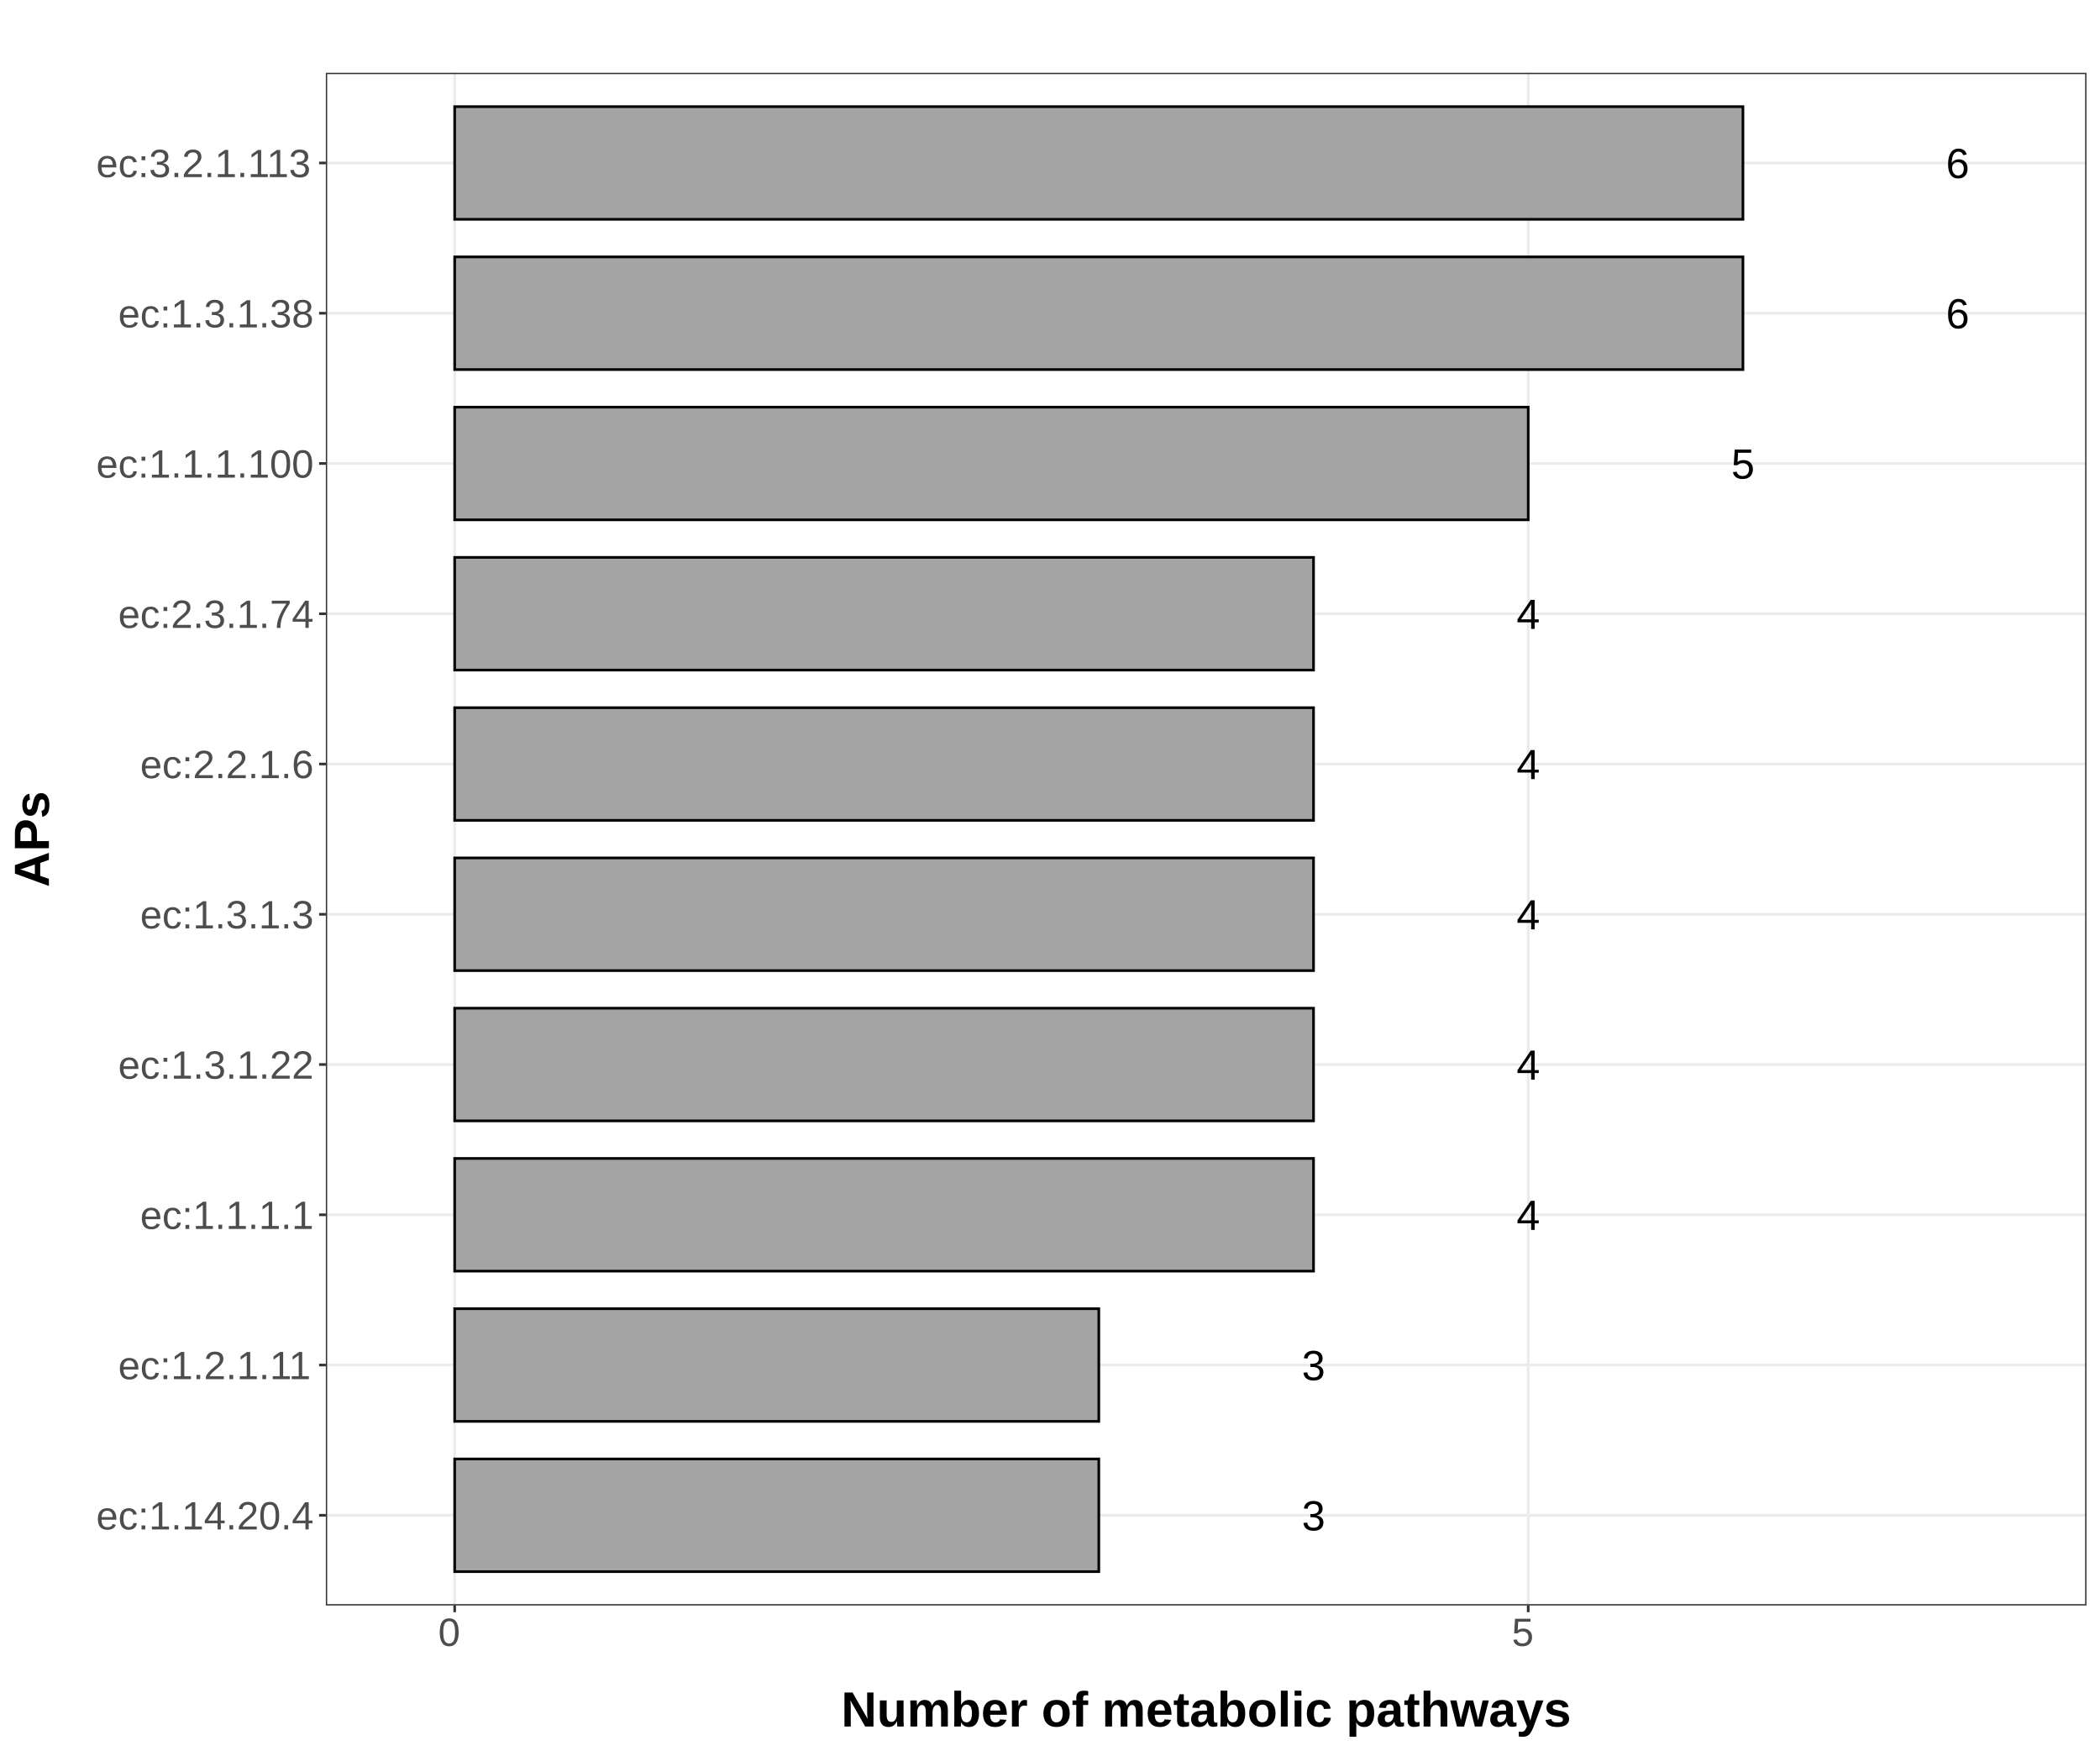
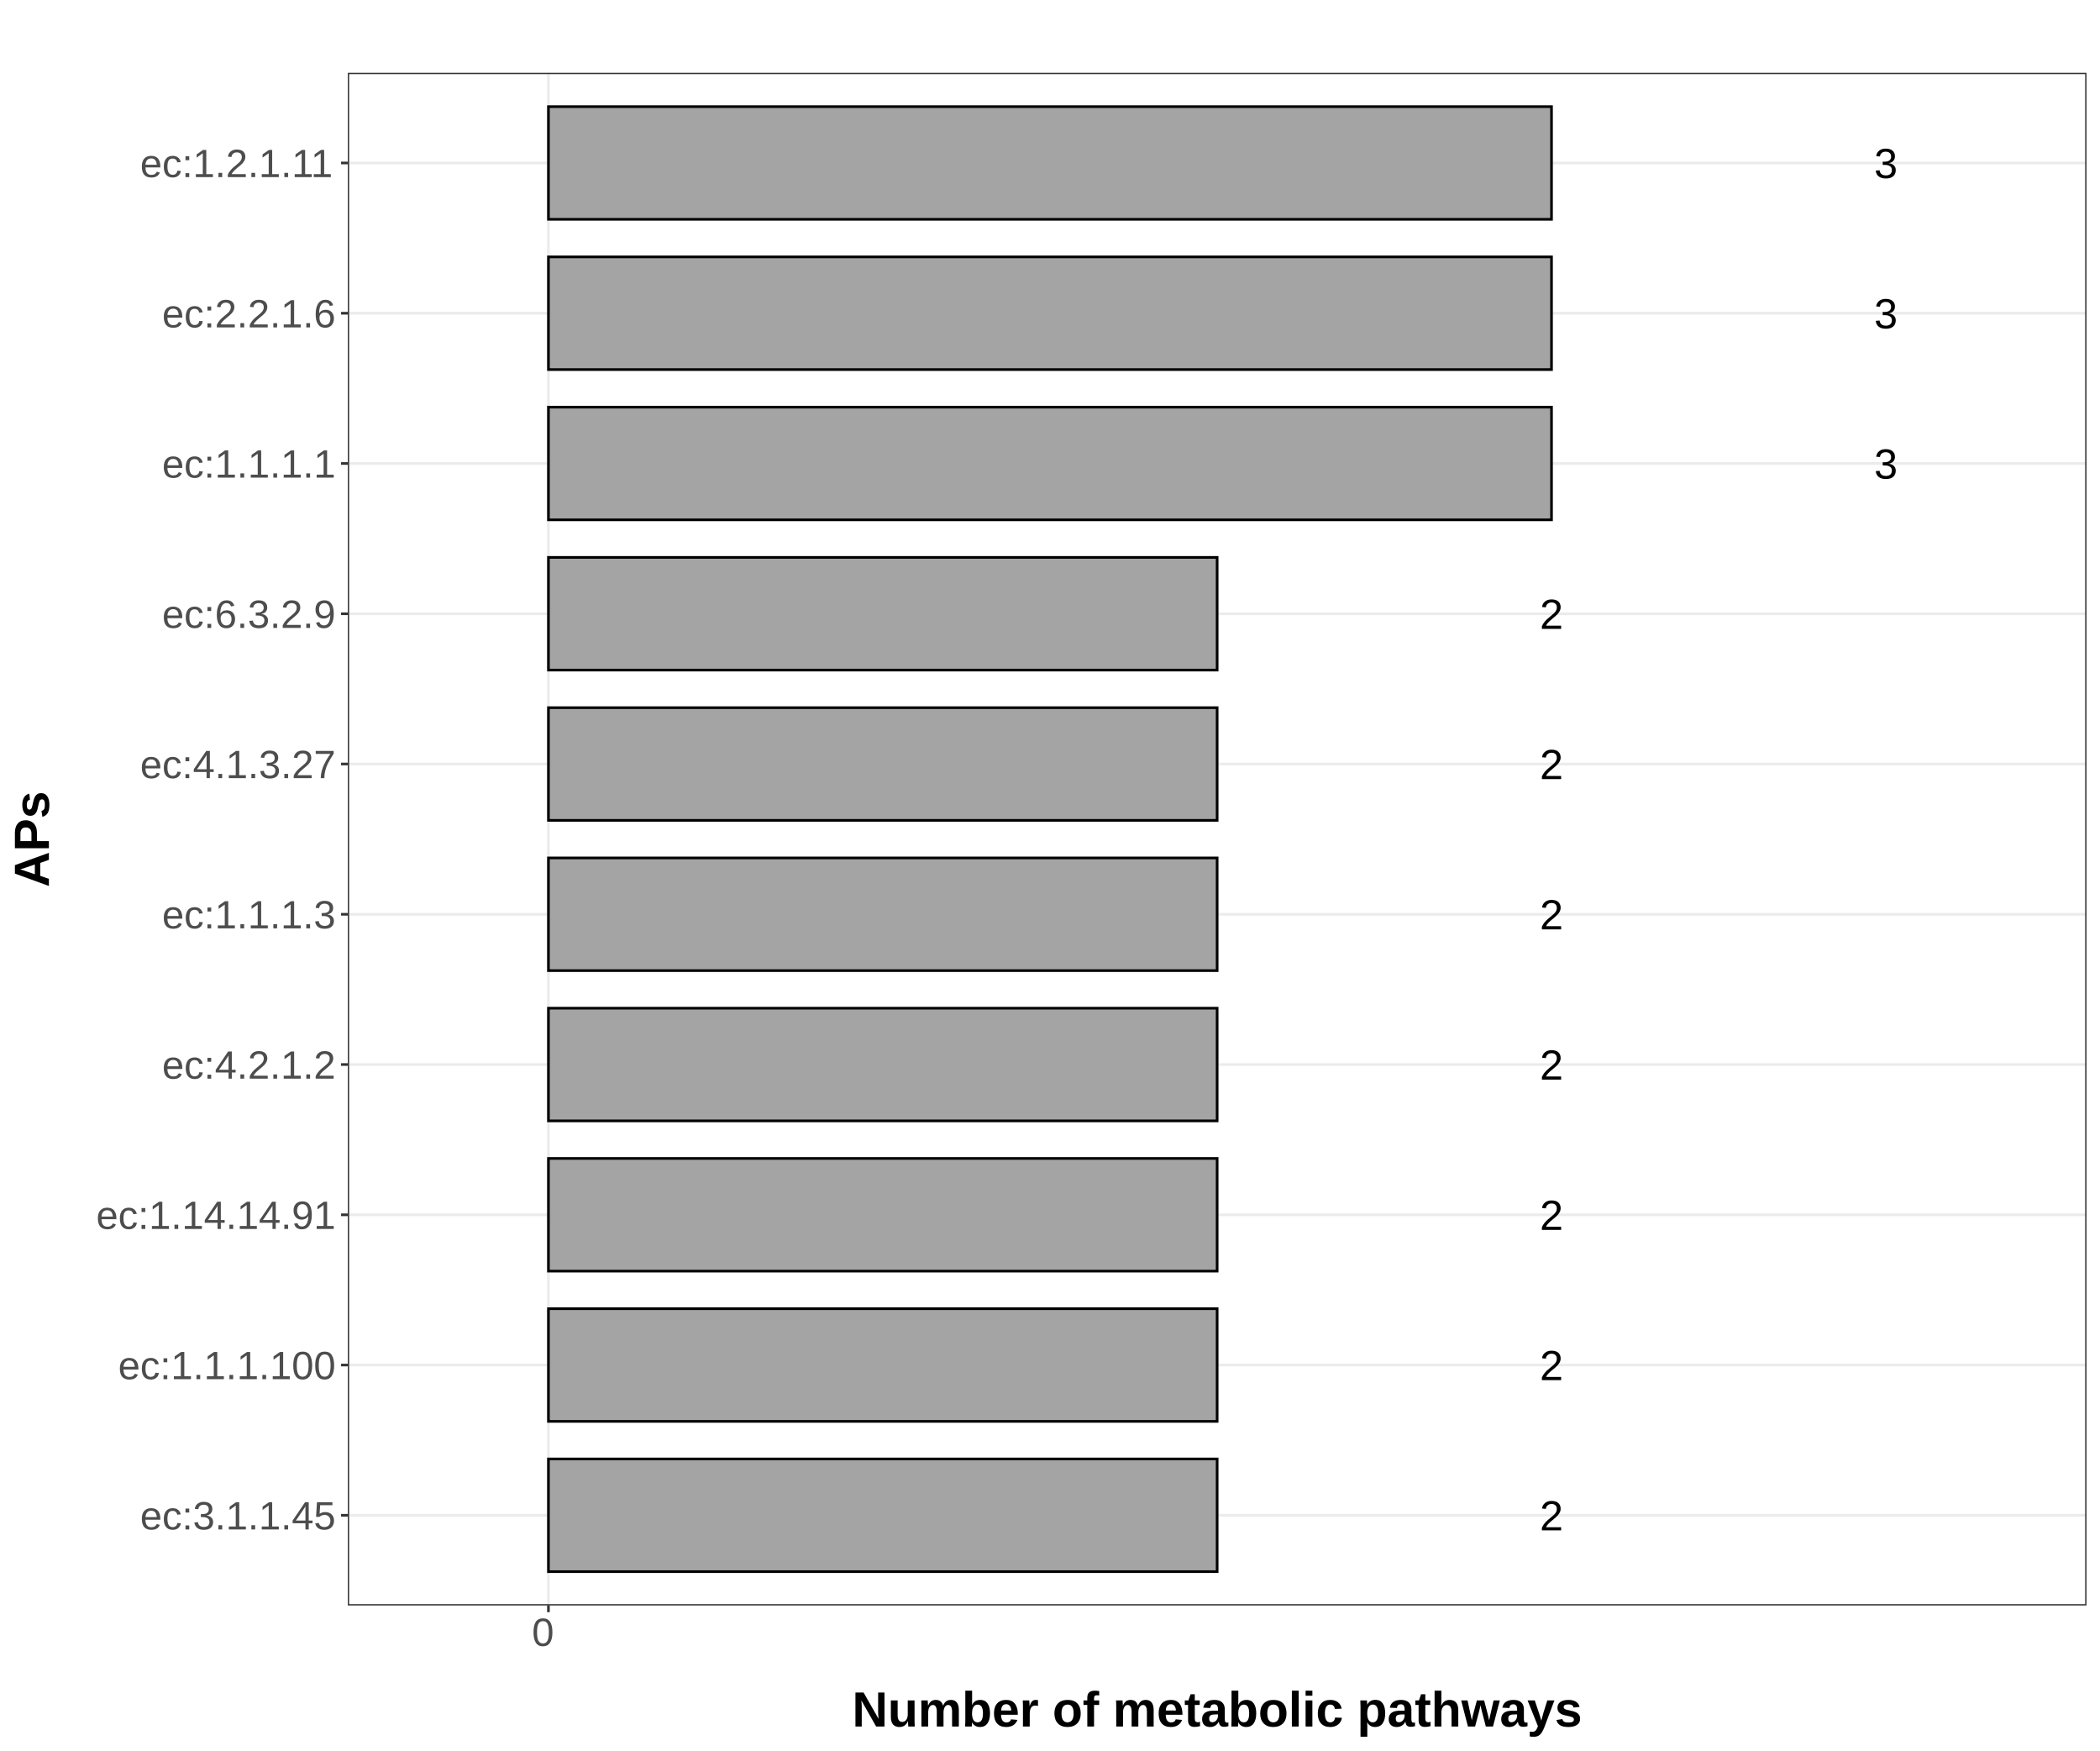
<svg xmlns="http://www.w3.org/2000/svg" viewBox="0 0 850.39 708.66">
  <defs>
    <style type="text/css">
    line, polyline, polygon, path, rect, circle {
      fill: none;
      stroke: #000000;
      stroke-linecap: round;
      stroke-linejoin: round;
      stroke-miterlimit: 10.00;
    }
  </style>
  </defs>
  <rect width="100%" height="100%" style="stroke: none; fill: #FFFFFF;" />
  <rect x="0.00" y="0.00" width="850.39" height="708.66" style="stroke-width: 1.07; stroke: #FFFFFF; fill: #FFFFFF;" />
  <defs>
-     <clipPath id="cpMTMxLjk1fDg0NC45MXw2NDkuOTZ8MjkuNDg=">
-       <rect x="131.95" y="29.48" width="712.96" height="620.48" />
+     <clipPath id="cpMTQwLjg1fDg0NC45MXw2NDkuOTZ8MjkuNDg=">
+       <rect x="140.85" y="29.48" width="704.07" height="620.48" />
    </clipPath>
  </defs>
-   <rect x="131.95" y="29.48" width="712.96" height="620.48" style="stroke-width: 1.07; stroke: none; fill: #FFFFFF;" clip-path="url(#cpMTMxLjk1fDg0NC45MXw2NDkuOTZ8MjkuNDg=)" />
-   <polyline points="131.95,613.46 844.91,613.46 " style="stroke-width: 1.07; stroke: #EBEBEB; stroke-linecap: butt;" clip-path="url(#cpMTMxLjk1fDg0NC45MXw2NDkuOTZ8MjkuNDg=)" />
-   <polyline points="131.95,552.63 844.91,552.63 " style="stroke-width: 1.07; stroke: #EBEBEB; stroke-linecap: butt;" clip-path="url(#cpMTMxLjk1fDg0NC45MXw2NDkuOTZ8MjkuNDg=)" />
-   <polyline points="131.95,491.80 844.91,491.80 " style="stroke-width: 1.07; stroke: #EBEBEB; stroke-linecap: butt;" clip-path="url(#cpMTMxLjk1fDg0NC45MXw2NDkuOTZ8MjkuNDg=)" />
-   <polyline points="131.95,430.97 844.91,430.97 " style="stroke-width: 1.07; stroke: #EBEBEB; stroke-linecap: butt;" clip-path="url(#cpMTMxLjk1fDg0NC45MXw2NDkuOTZ8MjkuNDg=)" />
-   <polyline points="131.95,370.14 844.91,370.14 " style="stroke-width: 1.07; stroke: #EBEBEB; stroke-linecap: butt;" clip-path="url(#cpMTMxLjk1fDg0NC45MXw2NDkuOTZ8MjkuNDg=)" />
-   <polyline points="131.95,309.31 844.91,309.31 " style="stroke-width: 1.07; stroke: #EBEBEB; stroke-linecap: butt;" clip-path="url(#cpMTMxLjk1fDg0NC45MXw2NDkuOTZ8MjkuNDg=)" />
-   <polyline points="131.95,248.48 844.91,248.48 " style="stroke-width: 1.07; stroke: #EBEBEB; stroke-linecap: butt;" clip-path="url(#cpMTMxLjk1fDg0NC45MXw2NDkuOTZ8MjkuNDg=)" />
-   <polyline points="131.95,187.64 844.91,187.64 " style="stroke-width: 1.07; stroke: #EBEBEB; stroke-linecap: butt;" clip-path="url(#cpMTMxLjk1fDg0NC45MXw2NDkuOTZ8MjkuNDg=)" />
-   <polyline points="131.95,126.81 844.91,126.81 " style="stroke-width: 1.07; stroke: #EBEBEB; stroke-linecap: butt;" clip-path="url(#cpMTMxLjk1fDg0NC45MXw2NDkuOTZ8MjkuNDg=)" />
-   <polyline points="131.95,65.98 844.91,65.98 " style="stroke-width: 1.07; stroke: #EBEBEB; stroke-linecap: butt;" clip-path="url(#cpMTMxLjk1fDg0NC45MXw2NDkuOTZ8MjkuNDg=)" />
-   <polyline points="184.12,649.96 184.12,29.48 " style="stroke-width: 1.07; stroke: #EBEBEB; stroke-linecap: butt;" clip-path="url(#cpMTMxLjk1fDg0NC45MXw2NDkuOTZ8MjkuNDg=)" />
-   <polyline points="618.85,649.96 618.85,29.48 " style="stroke-width: 1.07; stroke: #EBEBEB; stroke-linecap: butt;" clip-path="url(#cpMTMxLjk1fDg0NC45MXw2NDkuOTZ8MjkuNDg=)" />
-   <rect x="184.12" y="590.65" width="260.84" height="45.62" style="stroke-width: 1.07; stroke-linecap: square; stroke-linejoin: miter; fill: #A4A4A4;" clip-path="url(#cpMTMxLjk1fDg0NC45MXw2NDkuOTZ8MjkuNDg=)" />
-   <rect x="184.12" y="529.82" width="260.84" height="45.62" style="stroke-width: 1.07; stroke-linecap: square; stroke-linejoin: miter; fill: #A4A4A4;" clip-path="url(#cpMTMxLjk1fDg0NC45MXw2NDkuOTZ8MjkuNDg=)" />
-   <rect x="184.12" y="468.99" width="347.79" height="45.62" style="stroke-width: 1.07; stroke-linecap: square; stroke-linejoin: miter; fill: #A4A4A4;" clip-path="url(#cpMTMxLjk1fDg0NC45MXw2NDkuOTZ8MjkuNDg=)" />
-   <rect x="184.12" y="408.16" width="347.79" height="45.62" style="stroke-width: 1.07; stroke-linecap: square; stroke-linejoin: miter; fill: #A4A4A4;" clip-path="url(#cpMTMxLjk1fDg0NC45MXw2NDkuOTZ8MjkuNDg=)" />
-   <rect x="184.12" y="347.33" width="347.79" height="45.62" style="stroke-width: 1.07; stroke-linecap: square; stroke-linejoin: miter; fill: #A4A4A4;" clip-path="url(#cpMTMxLjk1fDg0NC45MXw2NDkuOTZ8MjkuNDg=)" />
-   <rect x="184.12" y="286.50" width="347.79" height="45.62" style="stroke-width: 1.07; stroke-linecap: square; stroke-linejoin: miter; fill: #A4A4A4;" clip-path="url(#cpMTMxLjk1fDg0NC45MXw2NDkuOTZ8MjkuNDg=)" />
-   <rect x="184.12" y="225.66" width="347.79" height="45.62" style="stroke-width: 1.07; stroke-linecap: square; stroke-linejoin: miter; fill: #A4A4A4;" clip-path="url(#cpMTMxLjk1fDg0NC45MXw2NDkuOTZ8MjkuNDg=)" />
-   <rect x="184.12" y="164.83" width="434.73" height="45.62" style="stroke-width: 1.07; stroke-linecap: square; stroke-linejoin: miter; fill: #A4A4A4;" clip-path="url(#cpMTMxLjk1fDg0NC45MXw2NDkuOTZ8MjkuNDg=)" />
-   <rect x="184.12" y="104.00" width="521.68" height="45.62" style="stroke-width: 1.07; stroke-linecap: square; stroke-linejoin: miter; fill: #A4A4A4;" clip-path="url(#cpMTMxLjk1fDg0NC45MXw2NDkuOTZ8MjkuNDg=)" />
-   <rect x="184.12" y="43.17" width="521.68" height="45.62" style="stroke-width: 1.07; stroke-linecap: square; stroke-linejoin: miter; fill: #A4A4A4;" clip-path="url(#cpMTMxLjk1fDg0NC45MXw2NDkuOTZ8MjkuNDg=)" />
-   <g clip-path="url(#cpMTMxLjk1fDg0NC45MXw2NDkuOTZ8MjkuNDg=)">
-     <text x="788.00" y="132.92" style="font-size: 17.07px; font-family: Arial;" textLength="9.49px" lengthAdjust="spacingAndGlyphs">6</text>
+   <rect x="140.85" y="29.48" width="704.07" height="620.48" style="stroke-width: 1.07; stroke: none; fill: #FFFFFF;" clip-path="url(#cpMTQwLjg1fDg0NC45MXw2NDkuOTZ8MjkuNDg=)" />
+   <polyline points="140.85,613.46 844.91,613.46 " style="stroke-width: 1.07; stroke: #EBEBEB; stroke-linecap: butt;" clip-path="url(#cpMTQwLjg1fDg0NC45MXw2NDkuOTZ8MjkuNDg=)" />
+   <polyline points="140.85,552.63 844.91,552.63 " style="stroke-width: 1.07; stroke: #EBEBEB; stroke-linecap: butt;" clip-path="url(#cpMTQwLjg1fDg0NC45MXw2NDkuOTZ8MjkuNDg=)" />
+   <polyline points="140.85,491.80 844.91,491.80 " style="stroke-width: 1.07; stroke: #EBEBEB; stroke-linecap: butt;" clip-path="url(#cpMTQwLjg1fDg0NC45MXw2NDkuOTZ8MjkuNDg=)" />
+   <polyline points="140.85,430.97 844.91,430.97 " style="stroke-width: 1.07; stroke: #EBEBEB; stroke-linecap: butt;" clip-path="url(#cpMTQwLjg1fDg0NC45MXw2NDkuOTZ8MjkuNDg=)" />
+   <polyline points="140.85,370.14 844.91,370.14 " style="stroke-width: 1.07; stroke: #EBEBEB; stroke-linecap: butt;" clip-path="url(#cpMTQwLjg1fDg0NC45MXw2NDkuOTZ8MjkuNDg=)" />
+   <polyline points="140.85,309.31 844.91,309.31 " style="stroke-width: 1.07; stroke: #EBEBEB; stroke-linecap: butt;" clip-path="url(#cpMTQwLjg1fDg0NC45MXw2NDkuOTZ8MjkuNDg=)" />
+   <polyline points="140.85,248.48 844.91,248.48 " style="stroke-width: 1.07; stroke: #EBEBEB; stroke-linecap: butt;" clip-path="url(#cpMTQwLjg1fDg0NC45MXw2NDkuOTZ8MjkuNDg=)" />
+   <polyline points="140.85,187.64 844.91,187.64 " style="stroke-width: 1.07; stroke: #EBEBEB; stroke-linecap: butt;" clip-path="url(#cpMTQwLjg1fDg0NC45MXw2NDkuOTZ8MjkuNDg=)" />
+   <polyline points="140.85,126.81 844.91,126.81 " style="stroke-width: 1.07; stroke: #EBEBEB; stroke-linecap: butt;" clip-path="url(#cpMTQwLjg1fDg0NC45MXw2NDkuOTZ8MjkuNDg=)" />
+   <polyline points="140.85,65.98 844.91,65.98 " style="stroke-width: 1.07; stroke: #EBEBEB; stroke-linecap: butt;" clip-path="url(#cpMTQwLjg1fDg0NC45MXw2NDkuOTZ8MjkuNDg=)" />
+   <polyline points="222.09,649.96 222.09,29.48 " style="stroke-width: 1.07; stroke: #EBEBEB; stroke-linecap: butt;" clip-path="url(#cpMTQwLjg1fDg0NC45MXw2NDkuOTZ8MjkuNDg=)" />
+   <rect x="222.09" y="590.65" width="270.79" height="45.62" style="stroke-width: 1.07; stroke-linecap: square; stroke-linejoin: miter; fill: #A4A4A4;" clip-path="url(#cpMTQwLjg1fDg0NC45MXw2NDkuOTZ8MjkuNDg=)" />
+   <rect x="222.09" y="529.82" width="270.79" height="45.62" style="stroke-width: 1.07; stroke-linecap: square; stroke-linejoin: miter; fill: #A4A4A4;" clip-path="url(#cpMTQwLjg1fDg0NC45MXw2NDkuOTZ8MjkuNDg=)" />
+   <rect x="222.09" y="468.99" width="270.79" height="45.62" style="stroke-width: 1.07; stroke-linecap: square; stroke-linejoin: miter; fill: #A4A4A4;" clip-path="url(#cpMTQwLjg1fDg0NC45MXw2NDkuOTZ8MjkuNDg=)" />
+   <rect x="222.09" y="408.16" width="270.79" height="45.62" style="stroke-width: 1.07; stroke-linecap: square; stroke-linejoin: miter; fill: #A4A4A4;" clip-path="url(#cpMTQwLjg1fDg0NC45MXw2NDkuOTZ8MjkuNDg=)" />
+   <rect x="222.09" y="347.33" width="270.79" height="45.62" style="stroke-width: 1.07; stroke-linecap: square; stroke-linejoin: miter; fill: #A4A4A4;" clip-path="url(#cpMTQwLjg1fDg0NC45MXw2NDkuOTZ8MjkuNDg=)" />
+   <rect x="222.09" y="286.50" width="270.79" height="45.62" style="stroke-width: 1.07; stroke-linecap: square; stroke-linejoin: miter; fill: #A4A4A4;" clip-path="url(#cpMTQwLjg1fDg0NC45MXw2NDkuOTZ8MjkuNDg=)" />
+   <rect x="222.09" y="225.66" width="270.79" height="45.62" style="stroke-width: 1.07; stroke-linecap: square; stroke-linejoin: miter; fill: #A4A4A4;" clip-path="url(#cpMTQwLjg1fDg0NC45MXw2NDkuOTZ8MjkuNDg=)" />
+   <rect x="222.09" y="164.83" width="406.19" height="45.62" style="stroke-width: 1.07; stroke-linecap: square; stroke-linejoin: miter; fill: #A4A4A4;" clip-path="url(#cpMTQwLjg1fDg0NC45MXw2NDkuOTZ8MjkuNDg=)" />
+   <rect x="222.09" y="104.00" width="406.19" height="45.62" style="stroke-width: 1.07; stroke-linecap: square; stroke-linejoin: miter; fill: #A4A4A4;" clip-path="url(#cpMTQwLjg1fDg0NC45MXw2NDkuOTZ8MjkuNDg=)" />
+   <rect x="222.09" y="43.17" width="406.19" height="45.62" style="stroke-width: 1.07; stroke-linecap: square; stroke-linejoin: miter; fill: #A4A4A4;" clip-path="url(#cpMTQwLjg1fDg0NC45MXw2NDkuOTZ8MjkuNDg=)" />
+   <g clip-path="url(#cpMTQwLjg1fDg0NC45MXw2NDkuOTZ8MjkuNDg=)">
+     <text x="758.93" y="193.76" style="font-size: 17.07px; font-family: Arial;" textLength="9.49px" lengthAdjust="spacingAndGlyphs">3</text>
  </g>
-   <g clip-path="url(#cpMTMxLjk1fDg0NC45MXw2NDkuOTZ8MjkuNDg=)">
-     <text x="788.00" y="72.09" style="font-size: 17.07px; font-family: Arial;" textLength="9.49px" lengthAdjust="spacingAndGlyphs">6</text>
+   <g clip-path="url(#cpMTQwLjg1fDg0NC45MXw2NDkuOTZ8MjkuNDg=)">
+     <text x="758.93" y="132.92" style="font-size: 17.07px; font-family: Arial;" textLength="9.49px" lengthAdjust="spacingAndGlyphs">3</text>
  </g>
-   <g clip-path="url(#cpMTMxLjk1fDg0NC45MXw2NDkuOTZ8MjkuNDg=)">
-     <text x="701.05" y="193.76" style="font-size: 17.07px; font-family: Arial;" textLength="9.49px" lengthAdjust="spacingAndGlyphs">5</text>
+   <g clip-path="url(#cpMTQwLjg1fDg0NC45MXw2NDkuOTZ8MjkuNDg=)">
+     <text x="758.93" y="72.09" style="font-size: 17.07px; font-family: Arial;" textLength="9.49px" lengthAdjust="spacingAndGlyphs">3</text>
  </g>
-   <g clip-path="url(#cpMTMxLjk1fDg0NC45MXw2NDkuOTZ8MjkuNDg=)">
-     <text x="614.11" y="497.91" style="font-size: 17.07px; font-family: Arial;" textLength="9.49px" lengthAdjust="spacingAndGlyphs">4</text>
+   <g clip-path="url(#cpMTQwLjg1fDg0NC45MXw2NDkuOTZ8MjkuNDg=)">
+     <text x="623.53" y="619.57" style="font-size: 17.07px; font-family: Arial;" textLength="9.49px" lengthAdjust="spacingAndGlyphs">2</text>
  </g>
-   <g clip-path="url(#cpMTMxLjk1fDg0NC45MXw2NDkuOTZ8MjkuNDg=)">
-     <text x="614.11" y="437.08" style="font-size: 17.07px; font-family: Arial;" textLength="9.49px" lengthAdjust="spacingAndGlyphs">4</text>
+   <g clip-path="url(#cpMTQwLjg1fDg0NC45MXw2NDkuOTZ8MjkuNDg=)">
+     <text x="623.53" y="558.74" style="font-size: 17.07px; font-family: Arial;" textLength="9.49px" lengthAdjust="spacingAndGlyphs">2</text>
  </g>
-   <g clip-path="url(#cpMTMxLjk1fDg0NC45MXw2NDkuOTZ8MjkuNDg=)">
-     <text x="614.11" y="376.25" style="font-size: 17.07px; font-family: Arial;" textLength="9.49px" lengthAdjust="spacingAndGlyphs">4</text>
+   <g clip-path="url(#cpMTQwLjg1fDg0NC45MXw2NDkuOTZ8MjkuNDg=)">
+     <text x="623.53" y="497.91" style="font-size: 17.07px; font-family: Arial;" textLength="9.49px" lengthAdjust="spacingAndGlyphs">2</text>
  </g>
-   <g clip-path="url(#cpMTMxLjk1fDg0NC45MXw2NDkuOTZ8MjkuNDg=)">
-     <text x="614.11" y="315.42" style="font-size: 17.07px; font-family: Arial;" textLength="9.49px" lengthAdjust="spacingAndGlyphs">4</text>
+   <g clip-path="url(#cpMTQwLjg1fDg0NC45MXw2NDkuOTZ8MjkuNDg=)">
+     <text x="623.53" y="437.08" style="font-size: 17.07px; font-family: Arial;" textLength="9.49px" lengthAdjust="spacingAndGlyphs">2</text>
  </g>
-   <g clip-path="url(#cpMTMxLjk1fDg0NC45MXw2NDkuOTZ8MjkuNDg=)">
-     <text x="614.11" y="254.59" style="font-size: 17.07px; font-family: Arial;" textLength="9.49px" lengthAdjust="spacingAndGlyphs">4</text>
+   <g clip-path="url(#cpMTQwLjg1fDg0NC45MXw2NDkuOTZ8MjkuNDg=)">
+     <text x="623.53" y="376.25" style="font-size: 17.07px; font-family: Arial;" textLength="9.49px" lengthAdjust="spacingAndGlyphs">2</text>
  </g>
-   <g clip-path="url(#cpMTMxLjk1fDg0NC45MXw2NDkuOTZ8MjkuNDg=)">
-     <text x="527.16" y="619.57" style="font-size: 17.07px; font-family: Arial;" textLength="9.49px" lengthAdjust="spacingAndGlyphs">3</text>
+   <g clip-path="url(#cpMTQwLjg1fDg0NC45MXw2NDkuOTZ8MjkuNDg=)">
+     <text x="623.53" y="315.42" style="font-size: 17.07px; font-family: Arial;" textLength="9.49px" lengthAdjust="spacingAndGlyphs">2</text>
  </g>
-   <g clip-path="url(#cpMTMxLjk1fDg0NC45MXw2NDkuOTZ8MjkuNDg=)">
-     <text x="527.16" y="558.74" style="font-size: 17.07px; font-family: Arial;" textLength="9.49px" lengthAdjust="spacingAndGlyphs">3</text>
+   <g clip-path="url(#cpMTQwLjg1fDg0NC45MXw2NDkuOTZ8MjkuNDg=)">
+     <text x="623.53" y="254.59" style="font-size: 17.07px; font-family: Arial;" textLength="9.49px" lengthAdjust="spacingAndGlyphs">2</text>
  </g>
-   <rect x="131.95" y="29.48" width="712.96" height="620.48" style="stroke-width: 1.07; stroke: #333333;" clip-path="url(#cpMTMxLjk1fDg0NC45MXw2NDkuOTZ8MjkuNDg=)" />
+   <rect x="140.85" y="29.48" width="704.07" height="620.48" style="stroke-width: 1.07; stroke: #333333;" clip-path="url(#cpMTQwLjg1fDg0NC45MXw2NDkuOTZ8MjkuNDg=)" />
  <defs>
    <clipPath id="cpMC4wMHw4NTAuMzl8NzA4LjY2fDAuMDA=">
      <rect x="0.00" y="0.00" width="850.39" height="708.66" />
    </clipPath>
  </defs>
  <g clip-path="url(#cpMC4wMHw4NTAuMzl8NzA4LjY2fDAuMDA=)">
-     <text x="38.95" y="619.19" style="font-size: 16.00px; fill: #4D4D4D; font-family: Arial;" textLength="88.07px" lengthAdjust="spacingAndGlyphs">ec:1.14.20.4</text>
+     <text x="56.75" y="619.19" style="font-size: 16.00px; fill: #4D4D4D; font-family: Arial;" textLength="79.17px" lengthAdjust="spacingAndGlyphs">ec:3.1.1.45</text>
  </g>
  <g clip-path="url(#cpMC4wMHw4NTAuMzl8NzA4LjY2fDAuMDA=)">
-     <text x="47.85" y="558.36" style="font-size: 16.00px; fill: #4D4D4D; font-family: Arial;" textLength="79.17px" lengthAdjust="spacingAndGlyphs">ec:1.2.1.11</text>
+     <text x="47.85" y="558.36" style="font-size: 16.00px; fill: #4D4D4D; font-family: Arial;" textLength="88.07px" lengthAdjust="spacingAndGlyphs">ec:1.1.1.100</text>
  </g>
  <g clip-path="url(#cpMC4wMHw4NTAuMzl8NzA4LjY2fDAuMDA=)">
-     <text x="56.75" y="497.53" style="font-size: 16.00px; fill: #4D4D4D; font-family: Arial;" textLength="70.27px" lengthAdjust="spacingAndGlyphs">ec:1.1.1.1</text>
+     <text x="38.95" y="497.53" style="font-size: 16.00px; fill: #4D4D4D; font-family: Arial;" textLength="96.97px" lengthAdjust="spacingAndGlyphs">ec:1.14.14.91</text>
  </g>
  <g clip-path="url(#cpMC4wMHw4NTAuMzl8NzA4LjY2fDAuMDA=)">
-     <text x="47.85" y="436.70" style="font-size: 16.00px; fill: #4D4D4D; font-family: Arial;" textLength="79.17px" lengthAdjust="spacingAndGlyphs">ec:1.3.1.22</text>
+     <text x="65.64" y="436.70" style="font-size: 16.00px; fill: #4D4D4D; font-family: Arial;" textLength="70.27px" lengthAdjust="spacingAndGlyphs">ec:4.2.1.2</text>
  </g>
  <g clip-path="url(#cpMC4wMHw4NTAuMzl8NzA4LjY2fDAuMDA=)">
-     <text x="56.75" y="375.86" style="font-size: 16.00px; fill: #4D4D4D; font-family: Arial;" textLength="70.27px" lengthAdjust="spacingAndGlyphs">ec:1.3.1.3</text>
+     <text x="65.64" y="375.86" style="font-size: 16.00px; fill: #4D4D4D; font-family: Arial;" textLength="70.27px" lengthAdjust="spacingAndGlyphs">ec:1.1.1.3</text>
  </g>
  <g clip-path="url(#cpMC4wMHw4NTAuMzl8NzA4LjY2fDAuMDA=)">
-     <text x="56.75" y="315.03" style="font-size: 16.00px; fill: #4D4D4D; font-family: Arial;" textLength="70.27px" lengthAdjust="spacingAndGlyphs">ec:2.2.1.6</text>
+     <text x="56.75" y="315.03" style="font-size: 16.00px; fill: #4D4D4D; font-family: Arial;" textLength="79.17px" lengthAdjust="spacingAndGlyphs">ec:4.1.3.27</text>
  </g>
  <g clip-path="url(#cpMC4wMHw4NTAuMzl8NzA4LjY2fDAuMDA=)">
-     <text x="47.85" y="254.20" style="font-size: 16.00px; fill: #4D4D4D; font-family: Arial;" textLength="79.17px" lengthAdjust="spacingAndGlyphs">ec:2.3.1.74</text>
+     <text x="65.64" y="254.20" style="font-size: 16.00px; fill: #4D4D4D; font-family: Arial;" textLength="70.27px" lengthAdjust="spacingAndGlyphs">ec:6.3.2.9</text>
  </g>
  <g clip-path="url(#cpMC4wMHw4NTAuMzl8NzA4LjY2fDAuMDA=)">
-     <text x="38.95" y="193.37" style="font-size: 16.00px; fill: #4D4D4D; font-family: Arial;" textLength="88.07px" lengthAdjust="spacingAndGlyphs">ec:1.1.1.100</text>
+     <text x="65.64" y="193.37" style="font-size: 16.00px; fill: #4D4D4D; font-family: Arial;" textLength="70.27px" lengthAdjust="spacingAndGlyphs">ec:1.1.1.1</text>
  </g>
  <g clip-path="url(#cpMC4wMHw4NTAuMzl8NzA4LjY2fDAuMDA=)">
-     <text x="47.85" y="132.54" style="font-size: 16.00px; fill: #4D4D4D; font-family: Arial;" textLength="79.17px" lengthAdjust="spacingAndGlyphs">ec:1.3.1.38</text>
+     <text x="65.64" y="132.54" style="font-size: 16.00px; fill: #4D4D4D; font-family: Arial;" textLength="70.27px" lengthAdjust="spacingAndGlyphs">ec:2.2.1.6</text>
  </g>
  <g clip-path="url(#cpMC4wMHw4NTAuMzl8NzA4LjY2fDAuMDA=)">
-     <text x="38.95" y="71.71" style="font-size: 16.00px; fill: #4D4D4D; font-family: Arial;" textLength="88.07px" lengthAdjust="spacingAndGlyphs">ec:3.2.1.113</text>
+     <text x="56.75" y="71.71" style="font-size: 16.00px; fill: #4D4D4D; font-family: Arial;" textLength="79.17px" lengthAdjust="spacingAndGlyphs">ec:1.2.1.11</text>
  </g>
-   <polyline points="129.21,613.46 131.95,613.46 " style="stroke-width: 1.07; stroke: #333333; stroke-linecap: butt;" clip-path="url(#cpMC4wMHw4NTAuMzl8NzA4LjY2fDAuMDA=)" />
-   <polyline points="129.21,552.63 131.95,552.63 " style="stroke-width: 1.07; stroke: #333333; stroke-linecap: butt;" clip-path="url(#cpMC4wMHw4NTAuMzl8NzA4LjY2fDAuMDA=)" />
-   <polyline points="129.21,491.80 131.95,491.80 " style="stroke-width: 1.07; stroke: #333333; stroke-linecap: butt;" clip-path="url(#cpMC4wMHw4NTAuMzl8NzA4LjY2fDAuMDA=)" />
-   <polyline points="129.21,430.97 131.95,430.97 " style="stroke-width: 1.07; stroke: #333333; stroke-linecap: butt;" clip-path="url(#cpMC4wMHw4NTAuMzl8NzA4LjY2fDAuMDA=)" />
-   <polyline points="129.21,370.14 131.95,370.14 " style="stroke-width: 1.07; stroke: #333333; stroke-linecap: butt;" clip-path="url(#cpMC4wMHw4NTAuMzl8NzA4LjY2fDAuMDA=)" />
-   <polyline points="129.21,309.31 131.95,309.31 " style="stroke-width: 1.07; stroke: #333333; stroke-linecap: butt;" clip-path="url(#cpMC4wMHw4NTAuMzl8NzA4LjY2fDAuMDA=)" />
-   <polyline points="129.21,248.48 131.95,248.48 " style="stroke-width: 1.07; stroke: #333333; stroke-linecap: butt;" clip-path="url(#cpMC4wMHw4NTAuMzl8NzA4LjY2fDAuMDA=)" />
-   <polyline points="129.21,187.64 131.95,187.64 " style="stroke-width: 1.07; stroke: #333333; stroke-linecap: butt;" clip-path="url(#cpMC4wMHw4NTAuMzl8NzA4LjY2fDAuMDA=)" />
-   <polyline points="129.21,126.81 131.95,126.81 " style="stroke-width: 1.07; stroke: #333333; stroke-linecap: butt;" clip-path="url(#cpMC4wMHw4NTAuMzl8NzA4LjY2fDAuMDA=)" />
-   <polyline points="129.21,65.98 131.95,65.98 " style="stroke-width: 1.07; stroke: #333333; stroke-linecap: butt;" clip-path="url(#cpMC4wMHw4NTAuMzl8NzA4LjY2fDAuMDA=)" />
-   <polyline points="184.12,652.70 184.12,649.96 " style="stroke-width: 1.07; stroke: #333333; stroke-linecap: butt;" clip-path="url(#cpMC4wMHw4NTAuMzl8NzA4LjY2fDAuMDA=)" />
-   <polyline points="618.85,652.70 618.85,649.96 " style="stroke-width: 1.07; stroke: #333333; stroke-linecap: butt;" clip-path="url(#cpMC4wMHw4NTAuMzl8NzA4LjY2fDAuMDA=)" />
+   <polyline points="138.11,613.46 140.85,613.46 " style="stroke-width: 1.07; stroke: #333333; stroke-linecap: butt;" clip-path="url(#cpMC4wMHw4NTAuMzl8NzA4LjY2fDAuMDA=)" />
+   <polyline points="138.11,552.63 140.85,552.63 " style="stroke-width: 1.07; stroke: #333333; stroke-linecap: butt;" clip-path="url(#cpMC4wMHw4NTAuMzl8NzA4LjY2fDAuMDA=)" />
+   <polyline points="138.11,491.80 140.85,491.80 " style="stroke-width: 1.07; stroke: #333333; stroke-linecap: butt;" clip-path="url(#cpMC4wMHw4NTAuMzl8NzA4LjY2fDAuMDA=)" />
+   <polyline points="138.11,430.97 140.85,430.97 " style="stroke-width: 1.07; stroke: #333333; stroke-linecap: butt;" clip-path="url(#cpMC4wMHw4NTAuMzl8NzA4LjY2fDAuMDA=)" />
+   <polyline points="138.11,370.14 140.85,370.14 " style="stroke-width: 1.07; stroke: #333333; stroke-linecap: butt;" clip-path="url(#cpMC4wMHw4NTAuMzl8NzA4LjY2fDAuMDA=)" />
+   <polyline points="138.11,309.31 140.85,309.31 " style="stroke-width: 1.07; stroke: #333333; stroke-linecap: butt;" clip-path="url(#cpMC4wMHw4NTAuMzl8NzA4LjY2fDAuMDA=)" />
+   <polyline points="138.11,248.48 140.85,248.48 " style="stroke-width: 1.07; stroke: #333333; stroke-linecap: butt;" clip-path="url(#cpMC4wMHw4NTAuMzl8NzA4LjY2fDAuMDA=)" />
+   <polyline points="138.11,187.64 140.85,187.64 " style="stroke-width: 1.07; stroke: #333333; stroke-linecap: butt;" clip-path="url(#cpMC4wMHw4NTAuMzl8NzA4LjY2fDAuMDA=)" />
+   <polyline points="138.11,126.81 140.85,126.81 " style="stroke-width: 1.07; stroke: #333333; stroke-linecap: butt;" clip-path="url(#cpMC4wMHw4NTAuMzl8NzA4LjY2fDAuMDA=)" />
+   <polyline points="138.11,65.98 140.85,65.98 " style="stroke-width: 1.07; stroke: #333333; stroke-linecap: butt;" clip-path="url(#cpMC4wMHw4NTAuMzl8NzA4LjY2fDAuMDA=)" />
+   <polyline points="222.09,652.70 222.09,649.96 " style="stroke-width: 1.07; stroke: #333333; stroke-linecap: butt;" clip-path="url(#cpMC4wMHw4NTAuMzl8NzA4LjY2fDAuMDA=)" />
  <g clip-path="url(#cpMC4wMHw4NTAuMzl8NzA4LjY2fDAuMDA=)">
-     <text x="177.45" y="666.35" style="font-size: 16.00px; fill: #4D4D4D; font-family: Arial;" textLength="13.34px" lengthAdjust="spacingAndGlyphs"> 0</text>
+     <text x="215.42" y="666.35" style="font-size: 16.00px; fill: #4D4D4D; font-family: Arial;" textLength="13.34px" lengthAdjust="spacingAndGlyphs"> 0</text>
  </g>
  <g clip-path="url(#cpMC4wMHw4NTAuMzl8NzA4LjY2fDAuMDA=)">
-     <text x="612.18" y="666.35" style="font-size: 16.00px; fill: #4D4D4D; font-family: Arial;" textLength="13.34px" lengthAdjust="spacingAndGlyphs"> 5</text>
-   </g>
-   <g clip-path="url(#cpMC4wMHw4NTAuMzl8NzA4LjY2fDAuMDA=)">
-     <text x="340.62" y="698.97" style="font-size: 20.00px; font-weight: bold; font-family: Arial;" textLength="295.62px" lengthAdjust="spacingAndGlyphs">Number of metabolic pathways</text>
+     <text x="345.07" y="698.97" style="font-size: 20.00px; font-weight: bold; font-family: Arial;" textLength="295.62px" lengthAdjust="spacingAndGlyphs">Number of metabolic pathways</text>
  </g>
  <g clip-path="url(#cpMC4wMHw4NTAuMzl8NzA4LjY2fDAuMDA=)">
    <text transform="translate(19.80,359.18) rotate(-90)" style="font-size: 20.00px; font-weight: bold; font-family: Arial;" textLength="38.91px" lengthAdjust="spacingAndGlyphs">APs</text>
  </g>
</svg>
